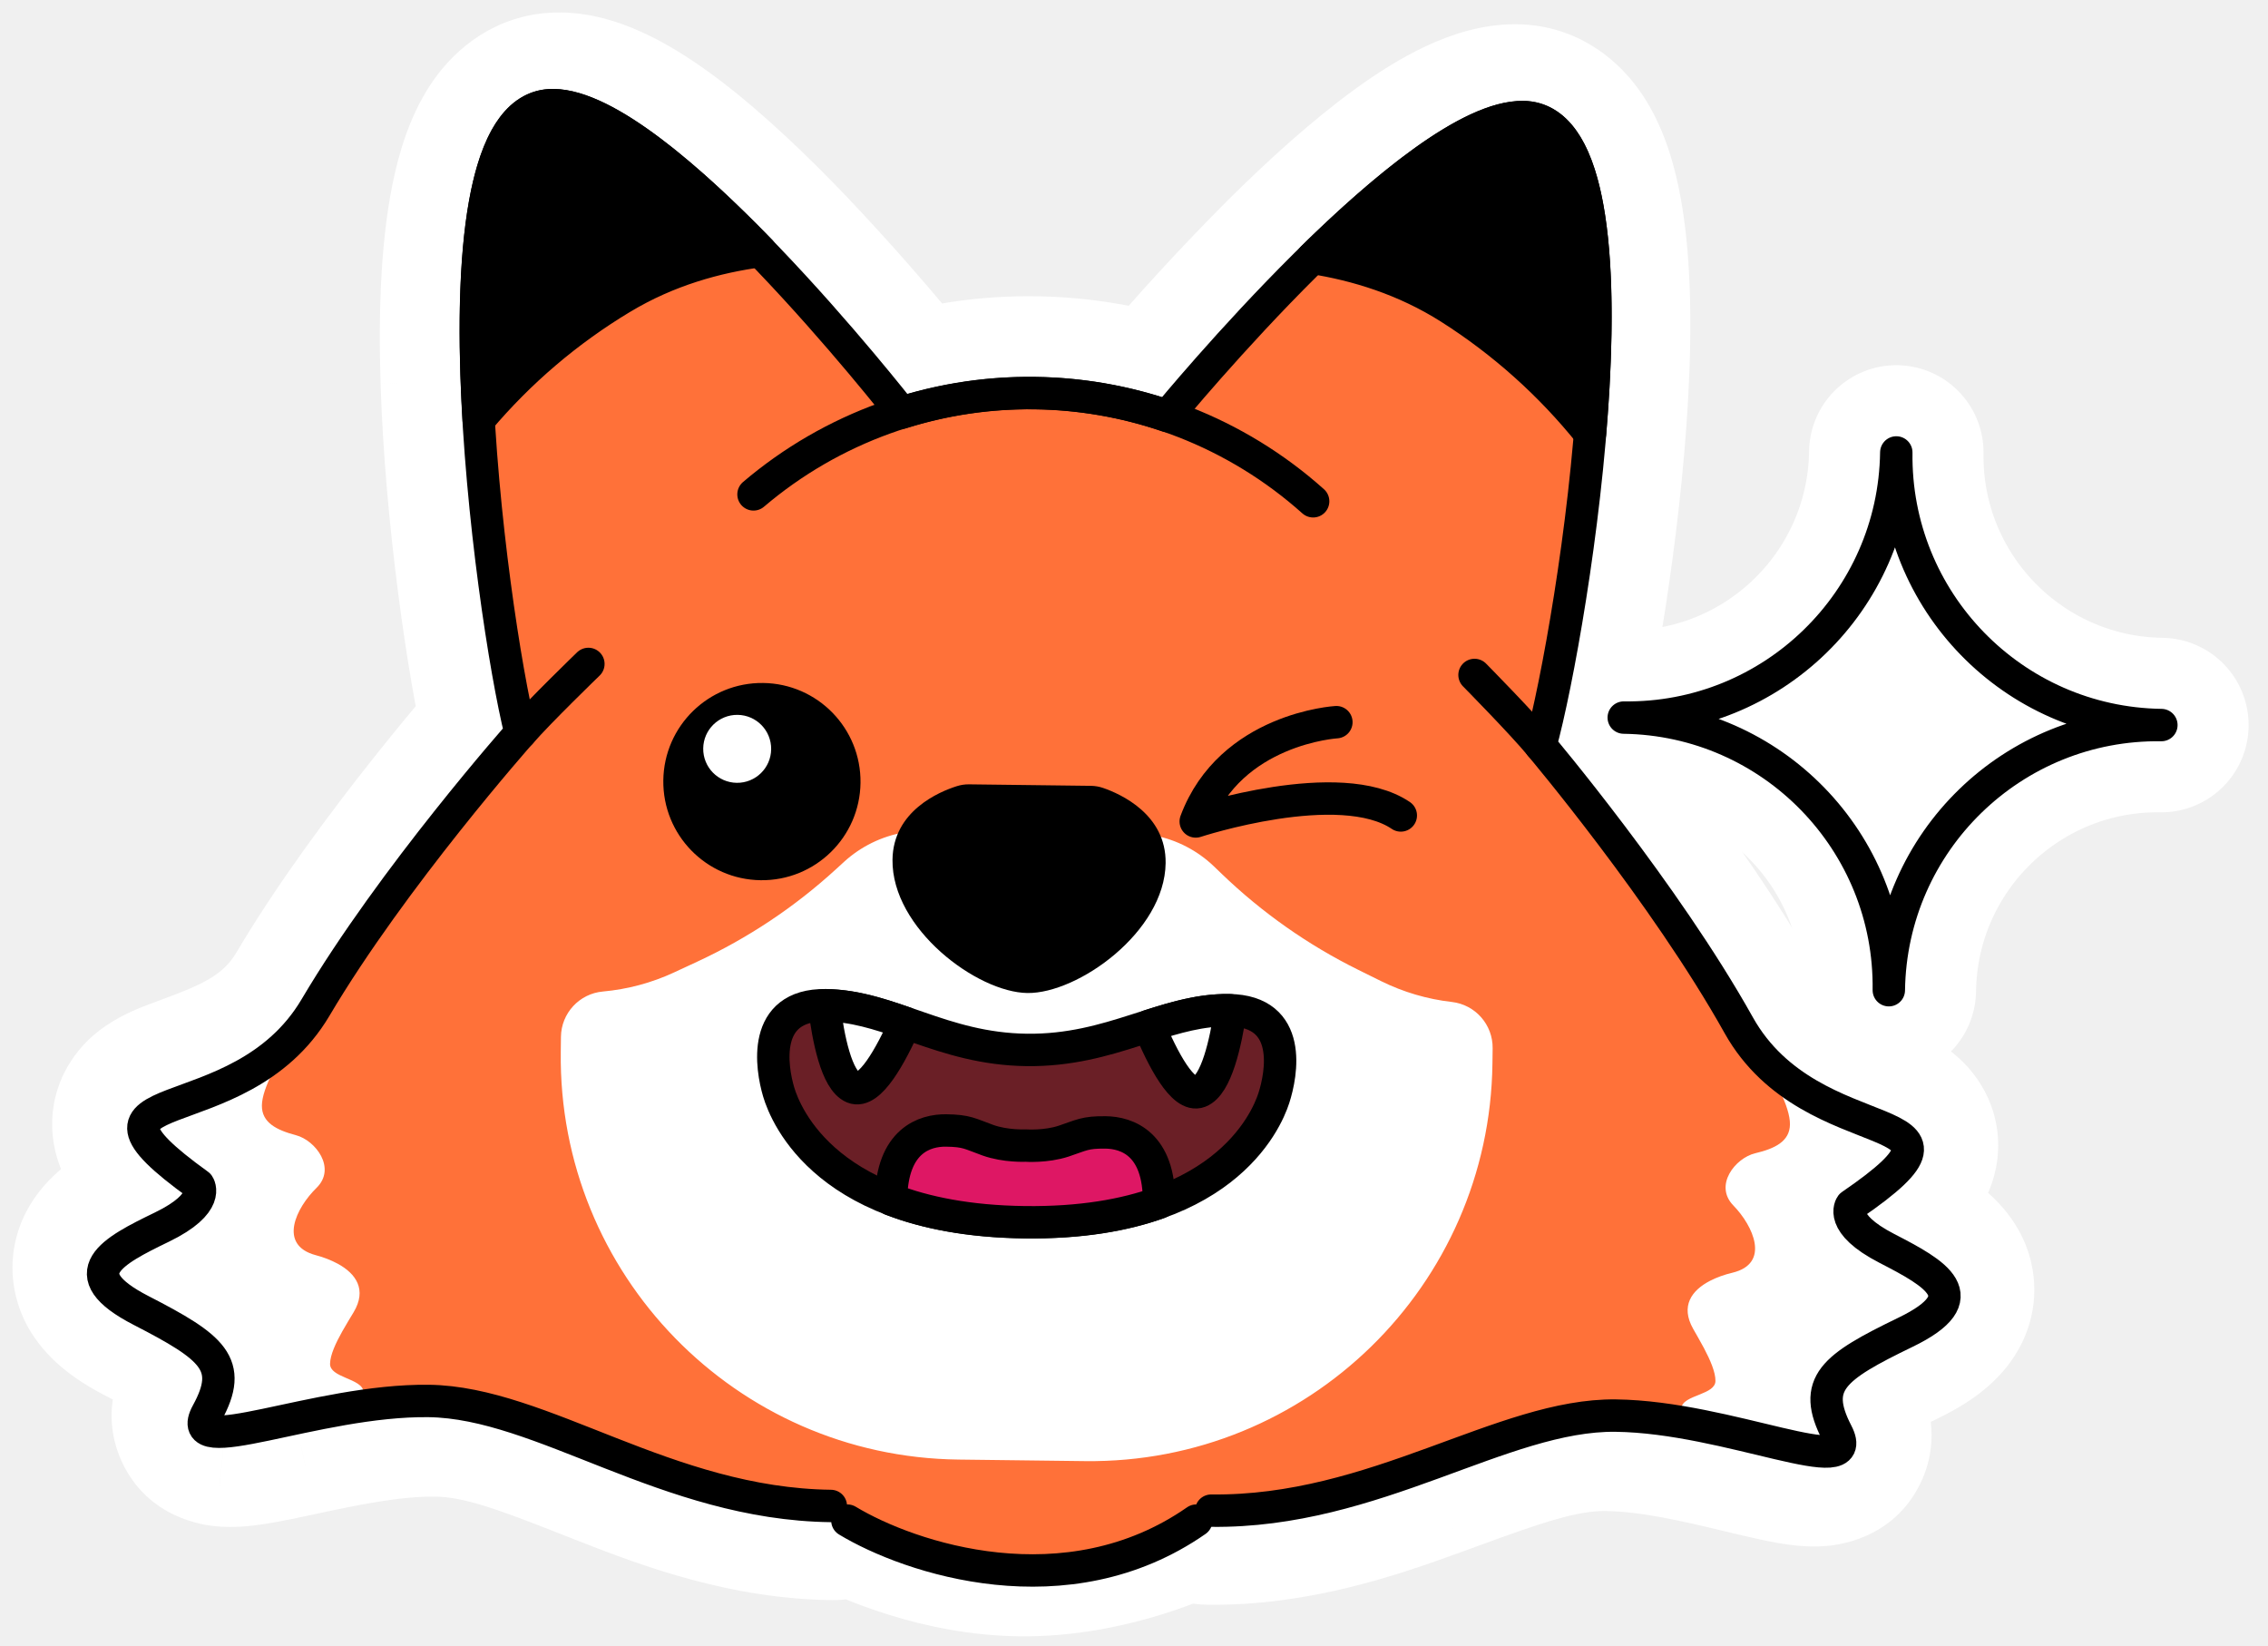
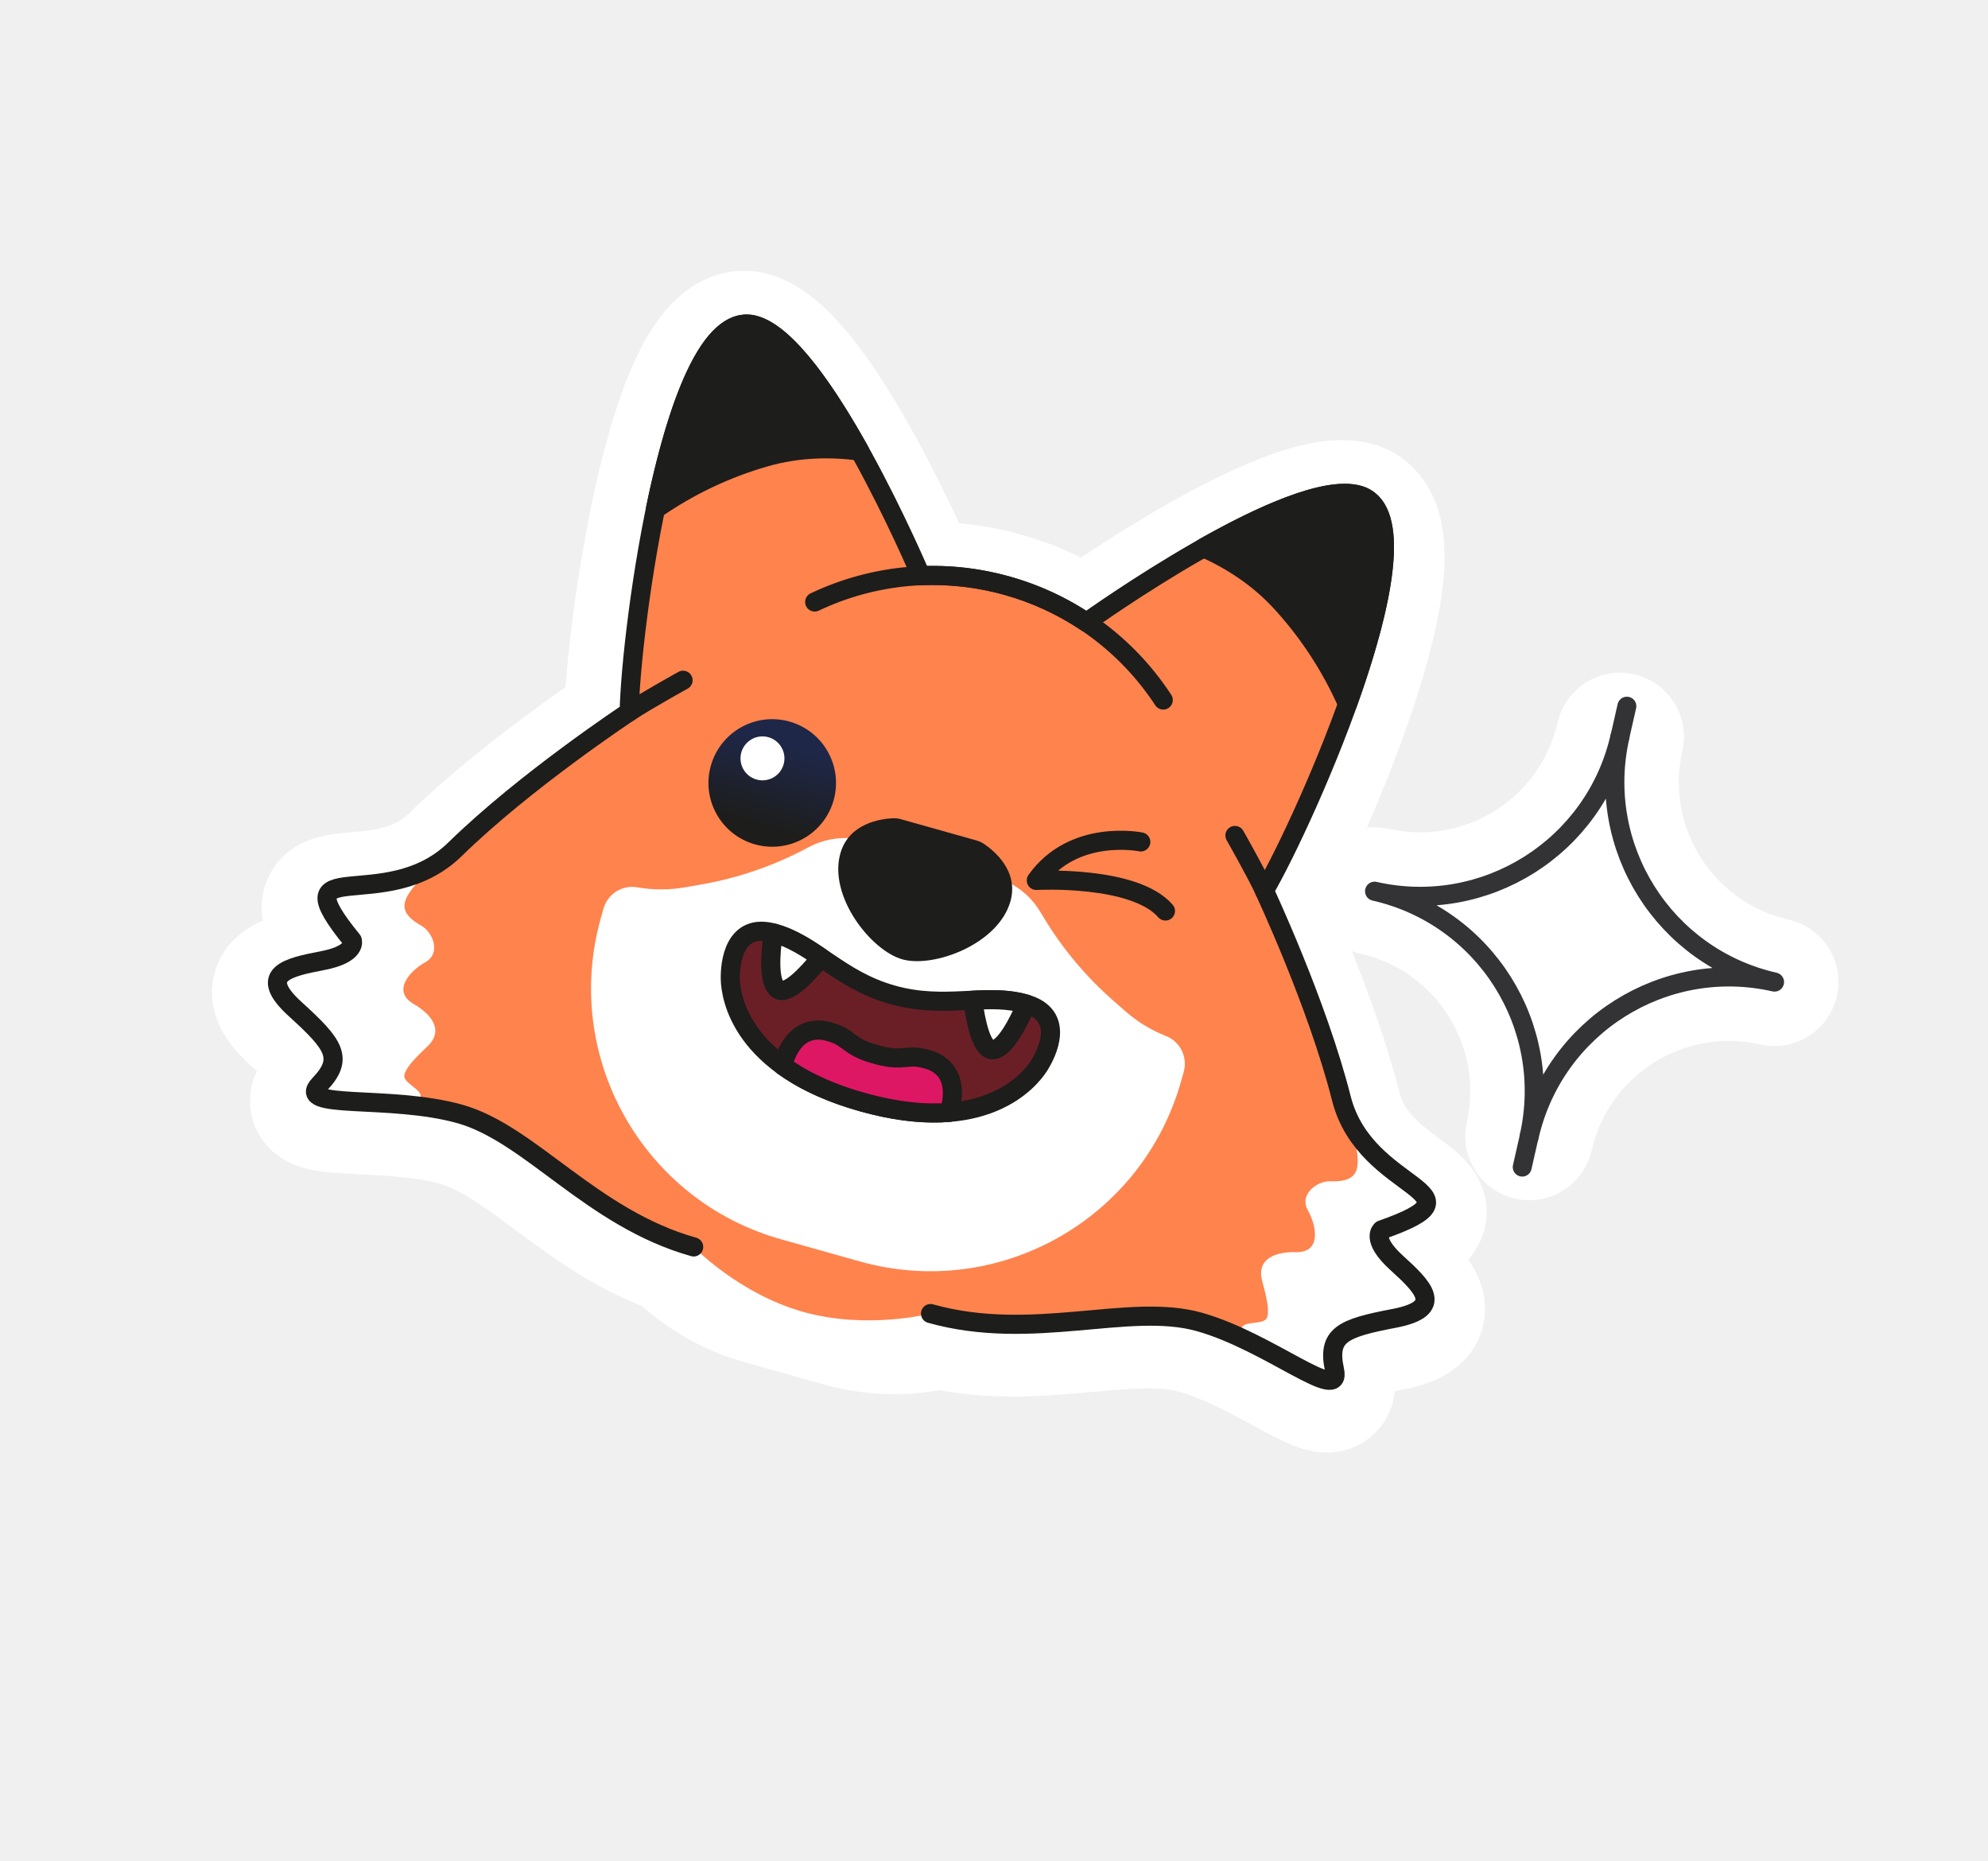
- <svg xmlns="http://www.w3.org/2000/svg" width="91" height="66" viewBox="0 0 91 66" fill="none">
-   <path fill-rule="evenodd" clip-rule="evenodd" d="M22.464 4c-.897-.01-1.603.43-2.12 1.11-.499.658-.84 1.558-1.079 2.573-.477 2.037-.586 4.763-.497 7.588.17 5.417 1.073 11.392 1.683 14.026l-.004.005a104.649 104.649 0 0 0-2.707 3.265c-1.654 2.08-3.703 4.821-5.249 7.435-1.225 2.072-3.212 2.8-4.754 3.366-.198.072-.389.142-.57.212-.373.144-.764.311-1.052.536a1.398 1.398 0 0 0-.407.483c-.108.22-.14.461-.097.704.076.438.383.834.75 1.2.338.337.807.723 1.416 1.173-.102.14-.376.409-1.083.752-.485.235-.988.482-1.41.74-.406.249-.83.562-1.074.965-.13.215-.218.472-.21.761.01.29.114.553.274.786.303.44.849.83 1.582 1.208.71.365 1.27.668 1.701.947.437.281.696.51.842.709.13.177.174.334.16.528-.017.222-.115.53-.361.978-.143.26-.327.69-.134 1.114.209.46.683.555.932.58.292.028.638-.003.99-.053.361-.052.775-.133 1.219-.225l.723-.154h.003c1.685-.362 3.72-.798 5.59-.775 1.902.024 3.913.818 6.27 1.748l.698.274c2.61 1.023 5.564 2.089 8.934 2.13a.65.65 0 0 0 .58-.342c1.137.575 3.84 1.756 6.927 1.794 3.084.038 5.813-1.074 6.965-1.621a.65.65 0 0 0 .571.355c3.37.041 6.35-.951 8.984-1.91l.701-.256h.003c2.38-.873 4.409-1.617 6.312-1.593 1.87.023 3.893.509 5.569.912l.722.172c.441.103.853.194 1.213.255.35.059.696.098.989.077.25-.019.725-.102.945-.557.204-.42.03-.853-.106-1.116l-.575.298.575-.298c-.235-.454-.325-.765-.336-.987a.736.736 0 0 1 .172-.524c.15-.196.415-.418.859-.689.439-.268 1.006-.556 1.724-.904.742-.36 1.298-.736 1.612-1.168a1.46 1.46 0 0 0 .292-.779 1.381 1.381 0 0 0-.191-.767c-.234-.408-.65-.732-1.05-.99-.415-.27-.911-.528-1.39-.775-.7-.36-.966-.636-1.065-.779.62-.434 1.098-.808 1.445-1.138.376-.356.692-.745.779-1.18a1.14 1.14 0 0 0-.08-.706 1.397 1.397 0 0 0-.395-.494c-.282-.231-.669-.408-1.039-.561-.179-.074-.368-.15-.564-.227-1.528-.603-3.495-1.38-4.67-3.482-1.48-2.65-3.462-5.442-5.063-7.562a104.918 104.918 0 0 0-2.626-3.33l-.004-.005c.674-2.619 1.725-8.57 2.028-13.98.158-2.822.117-5.55-.31-7.598-.213-1.02-.533-1.93-1.016-2.6-.5-.692-1.194-1.15-2.091-1.161-.676-.008-1.4.212-2.117.547-.725.339-1.491.818-2.266 1.378-1.55 1.122-3.189 2.613-4.681 4.094a91.506 91.506 0 0 0-5.228 5.692 17.49 17.49 0 0 0-5.028-.798 17.486 17.486 0 0 0-5.038.672c-.72-.9-2.73-3.362-5.084-5.817-1.455-1.518-3.057-3.048-4.579-4.208-.76-.58-1.515-1.077-2.231-1.434-.71-.353-1.427-.59-2.103-.599Z" fill="#fff" />
-   <path d="m20.345 5.11-2.787-2.117 2.787 2.117ZM22.465 4l.043-3.5-.044 3.5Zm-3.2 3.683-3.407-.798 3.407.798Zm-.497 7.588-3.498.11 3.498-.11Zm1.683 14.026 2.641 2.297a3.5 3.5 0 0 0 .769-3.086l-3.41.79Zm-.004.005-2.641-2.297 2.641 2.297Zm-.62.723-2.67-2.265 2.67 2.265Zm-2.087 2.542 2.74 2.178-2.74-2.178Zm-5.249 7.435L9.48 38.22l3.012 1.782Zm-4.754 3.366 1.189 3.292.016-.006-1.205-3.286Zm0 0-1.189-3.292-.016.006 1.205 3.286Zm-.57.212-1.259-3.265 1.26 3.265Zm-1.052.536-2.151-2.761 2.151 2.76Zm-.407.483-3.145-1.536L5.708 44.6Zm-.097.704-3.449.598 3.449-.598Zm.75 1.2L3.888 48.98l2.471-2.479Zm1.416 1.173 2.825 2.065a3.5 3.5 0 0 0-.745-4.88l-2.08 2.815Zm-1.083.752-1.527-3.15 1.527 3.15Zm-1.41.74-1.828-2.984 1.828 2.984Zm-1.074.965 2.996 1.81-2.996-1.81Zm-.21.761 3.499-.107-3.498.108Zm.274.786 2.883-1.984-2.883 1.984Zm1.582 1.208 1.602-3.112-1.602 3.112Zm1.701.947 1.898-2.941-1.898 2.94Zm.842.709 2.825-2.067-2.825 2.067Zm.16.528-3.491-.26 3.49.26Zm-.361.978 3.067 1.685-3.067-1.685Zm-.134 1.114 3.187-1.446-3.187 1.446Zm.932.58.344-3.484-.344 3.483Zm.99-.053.499 3.464-.499-3.464Zm1.219-.225-.714-3.427.714 3.427Zm.723-.154.734 3.422h.005l-.739-3.422Zm.003 0-.733-3.423-.006.001.739 3.422Zm5.59-.775.043-3.5-.044 3.5Zm6.27 1.748-1.284 3.256 1.285-3.256Zm.698.274-1.277 3.26 1.277-3.26Zm8.934 2.13-.043 3.5.043-3.5Zm.58-.342 1.58-3.123a3.5 3.5 0 0 0-4.662 1.465l3.083 1.658Zm6.927 1.794-.044 3.5.044-3.5Zm6.965-1.621 3.118-1.59a3.5 3.5 0 0 0-4.62-1.572l1.502 3.162Zm.571.355-.043 3.5.043-3.5Zm8.984-1.91 1.196 3.29-1.196-3.29Zm.701-.256-1.203-3.286h-.001l1.204 3.286Zm.003 0 1.203 3.286h.001l-1.204-3.287Zm6.312-1.593-.043 3.5.043-3.5Zm5.569.912.817-3.404-.817 3.404Zm.722.172.798-3.408-.798 3.408Zm1.213.255-.584 3.45.584-3.45Zm.989.077L72.7 55.04l.258 3.49Zm.945-.557-3.15-1.524 3.15 1.524Zm-.106-1.116 3.108-1.61a3.5 3.5 0 0 0-4.717-1.499l1.609 3.109Zm-.575.298-1.61-3.109a3.5 3.5 0 0 0 3.218 6.217l-1.608-3.108Zm.575-.298 1.609 3.108a3.5 3.5 0 0 0 1.5-4.717l-3.109 1.609Zm-.336-.987 3.495-.175-3.495.175Zm.172-.524-2.773-2.136 2.773 2.136Zm.859-.689-1.825-2.986 1.825 2.986Zm1.724-.904-1.525-3.15 1.525 3.15Zm1.612-1.168-2.834-2.055 2.834 2.055Zm.292-.779 3.495.193-3.495-.193Zm-.191-.767 3.039-1.736-3.039 1.736Zm-1.05-.99 1.902-2.939-1.902 2.939Zm-1.39-.775 1.603-3.111-1.604 3.11Zm-1.065-.779-2.01-2.865a3.5 3.5 0 0 0-.865 4.86l2.875-1.994Zm1.445-1.138-2.409-2.539 2.41 2.54Zm.779-1.18 3.433.682-3.433-.683Zm-.08-.706 3.182-1.458-3.182 1.458Zm-.395-.494 2.219-2.707-2.219 2.707Zm-1.039-.561-1.34 3.233 1.34-3.233Zm-.564-.227-1.286 3.256 1.286-3.256ZM69.9 40.71l3.056-1.707L69.9 40.71Zm-5.063-7.562-2.793 2.11 2.793-2.11Zm-2.024-2.593 2.724-2.197-2.724 2.197Zm-.602-.738-2.698 2.23 2.697-2.23Zm-.004-.004-3.39-.873a3.5 3.5 0 0 0 .692 3.103l2.698-2.23Zm2.028-13.98 3.495.195-3.495-.196Zm-.31-7.598-3.427.714 3.427-.714Zm-1.016-2.6-2.839 2.048 2.839-2.048Zm-2.091-1.161.043-3.5-.044 3.5Zm-2.117.547 1.482 3.171-1.482-3.17Zm-2.266 1.378 2.052 2.836-2.052-2.836Zm-4.681 4.094-2.466-2.484 2.466 2.484Zm-5.228 5.692-1.048 3.34a3.5 3.5 0 0 0 3.727-1.087l-2.679-2.253Zm-5.028-.798-.043 3.5.043-3.5Zm-5.038.672-2.733 2.186a3.5 3.5 0 0 0 3.696 1.179l-.963-3.365Zm-5.084-5.817 2.526-2.423-2.526 2.423Zm-4.579-4.208L28.92 3.25l-2.122 2.784ZM24.567 4.6l1.56-3.133-1.56 3.133Zm-1.435 2.628c.017-.023-.035.054-.187.137-.169.093-.362.138-.524.136l.087-7c-2.243-.027-3.92 1.136-4.95 2.493l5.574 4.234Zm-.459 1.255c.189-.805.387-1.16.46-1.255l-5.575-4.234c-.928 1.22-1.413 2.667-1.7 3.892l6.815 1.597Zm-.407 6.68c-.086-2.741.036-5.099.407-6.68l-6.815-1.597c-.584 2.491-.68 5.587-.588 8.495l6.996-.219Zm1.595 13.346c-.557-2.408-1.432-8.155-1.595-13.347l-6.996.22c.176 5.642 1.109 11.845 1.771 14.705l6.82-1.578Zm-.772 3.09.003-.004L17.81 27l-.004.004 5.283 4.593Zm-.593.69c.253-.298.455-.532.593-.69l-5.284-4.592c-.154.177-.374.433-.647.754l5.338 4.529Zm-2.017 2.457a101.16 101.16 0 0 1 2.017-2.456l-5.338-4.529c-.545.643-1.302 1.552-2.158 2.628l5.48 4.357Zm-4.975 7.039c1.425-2.41 3.358-5.005 4.975-7.04L15 30.389c-1.69 2.126-3.854 5.014-5.521 7.832l6.025 3.564Zm-6.562 4.87c1.47-.54 4.63-1.605 6.562-4.87L9.479 38.22c-.52.879-1.333 1.27-2.947 1.862l2.41 6.572Zm-.017.006L6.55 40.076l2.376 6.584Zm-.498.186c.149-.058.311-.117.515-.192l-2.41-6.572c-.192.07-.411.15-.624.233l2.52 6.53Zm-.16.03c-.064.05-.11.078-.127.088-.018.011-.02.011 0 .001a6.923 6.923 0 0 1 .287-.12l-2.519-6.53c-.363.14-1.203.462-1.944 1.04l4.302 5.521Zm.586-.74a2.116 2.116 0 0 1-.587.74l-4.302-5.521a4.893 4.893 0 0 0-1.401 1.708l6.29 3.072Zm.206-1.431c.079.453.022.963-.206 1.43l-6.29-3.072a4.64 4.64 0 0 0-.4 2.838l6.896-1.196Zm-.228-.681c-.094-.094-.083-.098-.036-.026.05.076.197.318.264.707L2.162 45.9c.273 1.573 1.273 2.628 1.727 3.08l4.942-4.957Zm1.026.837c-.55-.407-.863-.675-1.026-.837L3.89 48.98c.516.514 1.141 1.017 1.808 1.51l4.16-5.63ZM8.22 51.577c.985-.477 1.815-1.059 2.382-1.836l-5.651-4.13c.191-.262.36-.396.406-.431.047-.036.005.004-.19.098l3.053 6.3Zm-1.108.576c.253-.155.602-.33 1.108-.576l-3.053-6.299c-.463.225-1.119.543-1.711.906l3.656 5.969Zm.094-.21c-.068.112-.131.19-.173.237a.829.829 0 0 1-.076.076c-.005.005.004-.003.032-.023a2.38 2.38 0 0 1 .123-.08l-3.656-5.97c-.49.3-1.538.976-2.24 2.139l5.99 3.622Zm.293-1.156c.016.516-.149.917-.293 1.157l-5.99-3.622a4.88 4.88 0 0 0-.714 2.68l6.997-.215Zm-.342-1.09c.139.201.326.576.342 1.09l-6.997.215a4.956 4.956 0 0 0 .888 2.662l5.767-3.968Zm.301.079a4.994 4.994 0 0 1-.3-.166 1.927 1.927 0 0 1-.153-.102c-.027-.02-.021-.018.005.008.027.027.082.086.147.18L1.39 53.664C2.2 54.841 3.392 55.556 4.255 56l3.203-6.224Zm1.997 1.118c-.589-.38-1.283-.75-1.997-1.118L4.255 56c.704.362 1.13.598 1.405.775l3.795-5.881Zm1.769 1.583c-.522-.712-1.202-1.218-1.769-1.583L5.66 56.775c.061.04.104.07.13.09l.028.02a1.963 1.963 0 0 1-.243-.274l5.649-4.134Zm.824 2.855a4.23 4.23 0 0 0-.824-2.855l-5.65 4.134a2.765 2.765 0 0 1-.507-1.8l6.981.521Zm-.783 2.403c.35-.635.713-1.457.783-2.403l-6.98-.52c.02-.273.078-.452.099-.51.02-.057.02-.042-.037.063l6.135 3.37Zm-.014-2.017c.283.622.252 1.196.182 1.534-.062.3-.166.48-.168.483l-6.135-3.37c-.193.351-1.197 2.164-.254 4.245l6.375-2.892ZM9.34 54.26c.066.007.342.035.688.2.402.193.92.588 1.224 1.258L4.876 58.61c1.054 2.321 3.357 2.575 3.776 2.616l.687-6.966Zm.148-.034c-.12.018-.194.025-.236.028h-.01c.011 0 .046 0 .099.006l-.688 6.966c.728.072 1.418-.011 1.833-.071l-.998-6.929Zm1.004-.187a17.5 17.5 0 0 1-1.004.188l.998 6.928c.475-.069.977-.168 1.433-.263l-1.427-6.853Zm.704-.15c-.251.054-.483.104-.704.15l1.427 6.853c.244-.05.496-.105.744-.158l-1.467-6.844Zm-.003.001h-.002l1.477 6.843h.002l-1.477-6.843Zm6.372-.852c-2.332-.03-4.761.507-6.367.851l1.467 6.845c1.765-.379 3.407-.714 4.813-.697l.087-7Zm7.513 1.991c-2.168-.855-4.833-1.958-7.514-1.991l-.086 7c1.126.013 2.483.497 5.03 1.503l2.57-6.512Zm.689.272-.69-.272-2.57 6.512.706.277 2.554-6.517Zm7.7 1.889c-2.68-.033-5.117-.877-7.7-1.89l-2.554 6.518c2.637 1.034 6.108 2.321 10.168 2.371l.086-7Zm-2.545 1.5a2.85 2.85 0 0 1 2.545-1.5l-.086 7a4.15 4.15 0 0 0 3.706-2.185l-6.165-3.316Zm1.502 4.78c1.328.671 4.594 2.123 8.463 2.171l.087-7c-2.305-.028-4.444-.939-5.39-1.417l-3.16 6.246Zm8.463 2.171c3.867.048 7.166-1.321 8.51-1.96l-3.003-6.323c-.959.456-3.118 1.312-5.42 1.284l-.087 6.999Zm7.623-8.266a2.85 2.85 0 0 1 2.504 1.556l-6.237 3.178a4.15 4.15 0 0 0 3.647 2.265l.086-6.999Zm7.745-1.699c-2.608.949-5.064 1.732-7.745 1.699l-.086 7c4.06.05 7.561-1.152 10.223-2.12l-2.392-6.579Zm.693-.253-.693.253 2.393 6.579.708-.26-2.408-6.572Zm.003-.001h-.002l2.406 6.574h.003l-2.407-6.574Zm7.56-1.806c-2.681-.033-5.372 1.004-7.56 1.806l2.408 6.573c2.57-.942 3.94-1.393 5.065-1.38l.086-6.999Zm6.342 1.008c-1.596-.383-4.01-.979-6.343-1.008l-.086 7c1.407.017 3.04.393 4.795.815l1.634-6.807Zm.703.168-.703-.168-1.634 6.807c.247.06.498.12.741.176l1.596-6.815Zm1 .212c-.248-.042-.572-.112-1-.212l-1.596 6.815c.454.107.954.218 1.427.299l1.168-6.902Zm.146.037c.053-.004.087-.004.098-.003.012 0 .01 0-.01-.001a3.078 3.078 0 0 1-.235-.033l-1.168 6.902c.413.07 1.1.17 1.83.116l-.515-6.981Zm-1.947 1.41a2.588 2.588 0 0 1 1.254-1.226c.35-.158.627-.18.693-.184l.516 6.981c.42-.031 2.728-.228 3.838-2.523l-6.301-3.048Zm-.064 2.017c-.002-.003-.101-.186-.156-.488a2.518 2.518 0 0 1 .22-1.529l6.301 3.048c.995-2.056.035-3.894-.149-4.25l-6.216 3.218Zm4.141 1.797.576-.298-3.218-6.217-.575.298 3.217 6.217ZM72.19 53.75l-.575.298 3.218 6.217.575-.298-3.218-6.217Zm-2.223 2.296c.047.947.39 1.778.724 2.422l6.216-3.218c-.055-.107-.054-.122-.035-.064.02.058.073.239.087.511l-6.992.35Zm.895-2.834a4.231 4.231 0 0 0-.895 2.834l6.992-.349a2.764 2.764 0 0 1-.552 1.787l-5.545-4.272Zm1.807-1.54c-.576.353-1.268.84-1.807 1.54l5.545 4.272a1.973 1.973 0 0 1-.25.268l.028-.02a2.9 2.9 0 0 1 .133-.086l-3.649-5.973Zm2.024-1.067c-.723.35-1.426.702-2.024 1.068l3.65 5.973c.279-.17.71-.395 1.423-.74l-3.05-6.301Zm.303-.073c.067-.093.124-.15.151-.176.027-.025.033-.027.006-.008-.027.02-.076.052-.156.098a4.93 4.93 0 0 1-.304.159l3.049 6.3c.874-.422 2.082-1.107 2.921-2.264l-5.667-4.109Zm-.369 1.083a2.05 2.05 0 0 1 .369-1.083l5.667 4.109c.476-.656.893-1.55.954-2.64l-6.99-.386Zm.265 1.163a2.122 2.122 0 0 1-.265-1.163l6.99.386a4.88 4.88 0 0 0-.647-2.696l-6.078 3.473Zm.088.211c.055.036.094.063.121.083.028.02.037.029.032.024a.814.814 0 0 1-.074-.077 1.59 1.59 0 0 1-.167-.241l6.078-3.473c-.674-1.18-1.706-1.881-2.187-2.193l-3.803 5.877Zm-1.094-.602c.501.258.846.441 1.094.602l3.802-5.877c-.583-.377-1.23-.711-1.688-.947l-3.208 6.222Zm-2.335-1.895c.548.791 1.364 1.394 2.336 1.895l3.207-6.222c-.192-.1-.234-.14-.187-.103.045.035.21.174.395.44l-5.751 3.99Zm1.911-5.672c-.166.158-.485.42-1.046.812l4.02 5.73c.679-.475 1.316-.963 1.844-1.464l-4.818-5.078Zm-.245.676c.077-.387.23-.626.282-.7.049-.071.06-.067-.037.024l4.818 5.078c.465-.441 1.491-1.47 1.803-3.037l-6.866-1.365Zm.171 1.434a2.361 2.361 0 0 1-.17-1.434l6.865 1.365a4.639 4.639 0 0 0-.33-2.846l-6.365 2.915Zm.569.756a2.113 2.113 0 0 1-.569-.755l6.364-2.916a4.893 4.893 0 0 0-1.358-1.743l-4.437 5.414Zm-.16-.035a6.599 6.599 0 0 1 .283.127c.02.01.019.01 0-.001a1.242 1.242 0 0 1-.123-.091l4.437-5.414c-.727-.596-1.56-.939-1.918-1.088l-2.68 6.467Zm-.51-.204c.201.08.362.143.51.204l2.679-6.467c-.211-.087-.428-.173-.618-.248l-2.572 6.51Zm-6.44-5.03c1.85 3.311 4.983 4.454 6.44 5.03l2.57-6.51c-1.598-.632-2.401-1.044-2.9-1.935l-6.11 3.414Zm-4.8-7.16c1.566 2.073 3.435 4.716 4.8 7.16l6.11-3.415c-1.596-2.858-3.689-5.798-5.326-7.965l-5.585 4.22Zm-1.956-2.505c.492.61 1.18 1.478 1.955 2.505l5.585-4.22a108.354 108.354 0 0 0-2.092-2.68l-5.448 4.395Zm-.576-.706c.134.162.33.401.576.706l5.448-4.395c-.265-.328-.48-.59-.629-.77l-5.395 4.46Zm-.004-.004.004.004 5.395-4.46-.004-.004-5.395 4.46Zm1.232-16.407c-.29 5.187-1.307 10.91-1.923 13.304l6.778 1.746c.733-2.844 1.818-9.022 2.134-14.658l-6.99-.392Zm-.243-6.687c.332 1.59.396 3.95.243 6.687l6.989.392c.163-2.906.143-6.003-.379-8.508l-6.853 1.43Zm-.428-1.266c.07.097.26.457.428 1.266l6.853-1.429c-.257-1.231-.707-2.689-1.603-3.932L60.07 7.682Zm.704.29a1.101 1.101 0 0 1-.52-.148c-.15-.087-.2-.165-.184-.142l5.678-4.095c-.997-1.382-2.644-2.586-4.887-2.614l-.087 7Zm-.591.219c.222-.104.39-.163.505-.195.117-.031.14-.023.086-.023l.087-7c-1.422-.017-2.696.434-3.642.876l2.964 6.342Zm-1.696 1.043c.67-.485 1.239-.83 1.696-1.043L57.22 1.849c-.993.464-1.956 1.077-2.836 1.714l4.104 5.67Zm-4.267 3.742c1.436-1.426 2.93-2.774 4.267-3.742l-4.104-5.67c-1.761 1.274-3.547 2.908-5.095 4.444l4.932 4.968Zm-5.015 5.461a87.945 87.945 0 0 1 5.015-5.46l-4.932-4.969a94.922 94.922 0 0 0-5.44 5.923l5.357 4.507Zm-1.63-5.592c-1.912-.6-3.938-.933-6.034-.96l-.086 7a13.99 13.99 0 0 1 4.023.639l2.096-6.679Zm-6.034-.96a20.99 20.99 0 0 0-6.045.808l1.927 6.73a13.99 13.99 0 0 1 4.032-.538l.086-7Zm-12.691.778a87.965 87.965 0 0 1 4.877 5.581l5.465-4.373a94.944 94.944 0 0 0-5.29-6.053l-5.052 4.845Zm-4.174-3.846c1.314 1.001 2.773 2.385 4.174 3.846l5.052-4.845c-1.51-1.573-3.254-3.25-4.983-4.569l-4.243 5.568Zm-1.67-1.084c.452.224 1.013.583 1.67 1.084l4.243-5.568c-.865-.659-1.812-1.294-2.794-1.783l-3.119 6.267Zm-.586-.233c-.053 0-.03-.008.086.026.115.034.28.097.5.207l3.12-6.267c-.936-.465-2.198-.948-3.62-.966l-.086 7Z" fill="#fff" />
-   <path d="M76.086 18.15c-.083 5.957-4.979 10.719-10.936 10.636 5.957.083 10.719 4.979 10.636 10.936.083-5.957 4.979-10.719 10.936-10.636-5.957-.083-10.719-4.979-10.636-10.936Z" fill="#fff" stroke="#fff" stroke-width="7" stroke-linecap="round" stroke-linejoin="round" />
-   <path d="M76.086 18.15c-.083 5.957-4.979 10.719-10.936 10.636 5.957.083 10.719 4.979 10.636 10.936.083-5.957 4.979-10.719 10.936-10.636-5.957-.083-10.719-4.979-10.636-10.936Z" fill="#fff" stroke="#000" stroke-width="1.3" stroke-linecap="round" stroke-linejoin="round" />
-   <path d="M75.706 50.077c-1.962-1.011-1.426-1.728-1.426-1.728 6.038-4.137-1.556-1.927-4.517-7.228-2.961-5.3-7.955-11.217-7.955-11.217 1.326-4.804 4.57-25.144-.692-25.209-4.362-.054-14.142 11.83-14.275 11.993a17.09 17.09 0 0 0-5.321-.917 17.092 17.092 0 0 0-5.342.785c-.13-.165-9.614-12.287-13.975-12.34-5.263-.065-2.52 20.349-1.314 25.183 0 0-5.137 5.793-8.229 11.018-3.09 5.226-10.628 2.83-4.693 7.114 0 0 .517.73-1.468 1.693-1.986.963-3.717 1.862-.836 3.345 2.882 1.483 3.729 2.152 2.652 4.112-1.077 1.961 4.349-.538 8.888-.482 4.54.056 9.556 4.131 16.134 4.212 0 0 3.462 2.083 7.606 2.134 4.145.05 7.657-1.946 7.657-1.946 6.578.082 11.693-3.87 16.233-3.813 4.539.056 9.902 2.688 8.874.701-1.029-1.986-.165-2.634 2.752-4.045 2.917-1.412 1.208-2.354-.753-3.365Z" fill="#FF7139" />
-   <path d="M58.252 40.194a8.596 8.596 0 0 1-2.834-.834l-.92-.455a21.891 21.891 0 0 1-5.477-3.849l-.308-.296a4.774 4.774 0 0 0-2.39-1.244l-5.01-.982-5.032.858a4.774 4.774 0 0 0-2.42 1.185l-.316.289a21.89 21.89 0 0 1-5.57 3.712l-.931.432c-.9.418-1.866.676-2.854.765a1.848 1.848 0 0 0-1.683 1.817l-.007.609a16.152 16.152 0 0 0 15.952 16.35l5.08.062a16.152 16.152 0 0 0 16.35-15.952l.008-.608a1.848 1.848 0 0 0-1.638-1.859ZM13.853 55.263c-.316-.136-.614-.281-.61-.554.004-.356.235-.846.49-1.3.16-.284.328-.555.456-.769.54-.905.096-1.543-.631-1.942a3.996 3.996 0 0 0-.887-.346c-1.53-.407-.786-1.905.027-2.698.812-.792-.036-1.908-.823-2.115-.787-.208-1.375-.51-1.367-1.193.008-.683.648-1.876 1.568-3.087l.003-.005c-3.341 4.13-9.7 2.242-4.11 6.276 0 0 .517.73-1.469 1.693-1.986.962-3.717 1.862-.835 3.345 2.881 1.483 3.728 2.151 2.651 4.112-.822 1.497 2.146.395 5.616-.185.186-.031.373-.061.562-.089.053-.21.09-.404.091-.545.004-.301-.376-.444-.732-.598ZM68.206 55.937c.32-.129.62-.267.624-.539.004-.356-.215-.852-.458-1.312-.153-.288-.315-.563-.437-.78-.519-.917-.058-1.545.678-1.926.273-.14.582-.25.896-.324 1.538-.369.832-1.885.04-2.697-.793-.813.082-1.907.874-2.095.792-.188 1.388-.476 1.396-1.159.008-.682-.602-1.89-1.491-3.125l-.004-.005c3.239 4.212 9.642 2.48 3.955 6.376 0 0-.535.717 1.427 1.729 1.961 1.01 3.67 1.953.752 3.364-2.917 1.412-3.78 2.06-2.752 4.046.785 1.516-2.155.342-5.61-.324-.185-.036-.371-.07-.559-.102a2.564 2.564 0 0 1-.078-.548c.004-.3.387-.434.747-.579Z" fill="#fff" />
-   <path d="M44.261 31.609a1.55 1.55 0 0 0-.487-.085l-4.893-.06a1.547 1.547 0 0 0-.489.073c-.708.224-2.557.996-2.582 2.951-.034 2.763 3.392 5.322 5.415 5.347 2.023.025 5.51-2.449 5.544-5.212.025-1.954-1.806-2.772-2.508-3.014Z" fill="#000" />
-   <path d="M53.62 28.97s-4.248.25-5.643 3.983c0 0 5.781-1.897 8.228-.241" stroke="#000" stroke-width="1.3" stroke-linecap="round" stroke-linejoin="round" />
-   <path d="M30.522 35.31a3.956 3.956 0 1 0 .097-7.912 3.956 3.956 0 0 0-.097 7.912Z" fill="#000" />
-   <path d="M29.562 31.403a1.363 1.363 0 1 0 .033-2.726 1.363 1.363 0 0 0-.033 2.726Z" fill="#fff" />
-   <path d="M49.312 40.524c-2.598-.032-4.692 1.636-8.113 1.594-3.42-.042-5.472-1.762-8.07-1.794-2.599-.032-2.17 2.523-1.886 3.48.285.958 1.977 5.124 9.871 5.221 7.895.098 9.69-4.025 9.997-4.976.308-.95.8-3.493-1.799-3.525Z" fill="#6A1F26" stroke="#000" stroke-width="1.3" stroke-linecap="round" stroke-linejoin="round" />
-   <path d="M44.36 45.427c-.839-.01-.963.112-1.682.35-.718.237-1.524.178-1.524.178s-.806.04-1.519-.216c-.712-.255-.834-.38-1.673-.39-.838-.011-2.181.385-2.211 2.768 1.356.524 3.105.886 5.365.914 2.26.028 4.018-.291 5.387-.782.029-2.383-1.304-2.812-2.143-2.822Z" fill="#DE1764" stroke="#000" stroke-width="1.3" stroke-linecap="round" stroke-linejoin="round" />
-   <path d="M34.231 43.623c.662.274 1.514-1.29 2.091-2.588-1.064-.369-2.079-.694-3.193-.707h-.063c.16 1.303.494 3.017 1.165 3.295ZM48.127 43.791c-.668.258-1.481-1.326-2.027-2.638 1.074-.343 2.096-.643 3.21-.629.022 0 .041.002.063.003-.192 1.297-.568 3.003-1.246 3.264Z" fill="#fff" stroke="#000" stroke-width="1.3" stroke-linecap="round" stroke-linejoin="round" />
-   <path d="M24.955 11.95c1.838-1.107 3.79-1.646 5.559-1.879-2.874-2.963-6.194-5.828-8.31-5.854-2.917-.036-3.374 6.22-2.997 12.628a23.033 23.033 0 0 1 5.748-4.896ZM58.172 12.359c-1.81-1.151-3.75-1.738-5.511-2.015 2.945-2.89 6.335-5.673 8.45-5.647 2.918.036 3.221 6.302 2.686 12.698a23.03 23.03 0 0 0-5.625-5.036Z" fill="#000" stroke="#000" stroke-width="1.3" stroke-linecap="round" stroke-linejoin="round" />
-   <path d="M52.688 20.109a17.045 17.045 0 0 0-11.175-4.341 17.046 17.046 0 0 0-11.28 4.064M23.608 26.634s-1.981 1.914-2.715 2.763M59.163 27.076s1.934 1.962 2.647 2.829" stroke="#000" stroke-width="1.3" stroke-linecap="round" stroke-linejoin="round" />
-   <path d="M48.598 60.6c6.579.081 11.694-3.87 16.233-3.813 4.54.056 9.902 2.688 8.874.701-1.028-1.986-.165-2.633 2.752-4.045s1.209-2.354-.753-3.365c-1.961-1.011-1.426-1.728-1.426-1.728 6.038-4.137-1.555-1.928-4.517-7.228-2.961-5.3-7.954-11.217-7.954-11.217 1.325-4.804 4.57-25.144-.693-25.209-4.361-.054-14.142 11.83-14.275 11.993a17.095 17.095 0 0 0-5.321-.918 17.093 17.093 0 0 0-5.342.786c-.13-.165-9.614-12.287-13.975-12.34-5.263-.065-2.52 20.349-1.314 25.183 0 0-5.137 5.793-8.228 11.019-3.091 5.225-10.628 2.83-4.694 7.113 0 0 .518.73-1.468 1.693-1.986.962-3.717 1.862-.836 3.345 2.882 1.483 3.729 2.152 2.652 4.112-1.077 1.961 4.35-.538 8.888-.482 4.54.056 9.556 4.131 16.135 4.212" stroke="#000" stroke-width="1.3" stroke-linecap="round" stroke-linejoin="round" />
-   <path d="M34 61c2.5 1.51 8.8 3.622 14 0" stroke="#000" stroke-width="1.3" stroke-linecap="round" />
+ <svg xmlns="http://www.w3.org/2000/svg" width="156" height="146" viewBox="0 0 156 146" fill="none">
+   <g stroke="#fff">
+     <path d="m106.13 94.626.018.016 2.054 2.604a537.873 537.873 0 0 0-2.072-2.62Zm-3.104 8.096c-.523.4-.968.882-1.312 1.44-1.863-1.008-4.377-2.306-6.887-3.012-3.164-.89-6.76-.557-9.819-.274-.349.032-.69.063-1.024.092-3.55.31-6.89.469-10.243-.474l-.898-.252-.89.232-.002.001-.005.001-.002.001h-.004l-.105.025c-.104.023-.271.058-.494.099-.446.081-1.104.181-1.902.243-1.623.126-3.685.085-5.692-.479-2.006-.564-3.788-1.605-5.107-2.558a18.903 18.903 0 0 1-1.496-1.198 12.701 12.701 0 0 1-.447-.418l-.003-.003-.002-.002-.003-.003-.002-.002-.638-.662-.898-.252c-3.353-.943-6.12-2.82-8.99-4.934l-.825-.613c-2.463-1.836-5.358-3.994-8.522-4.884-2.51-.706-5.333-.908-7.448-1.018a5.337 5.337 0 0 0-.37-1.913c-.394-1.019-1.048-1.847-1.625-2.484-.082-.09-.166-.181-.253-.273 1.156-.38 2.209-.985 2.938-1.974a4.22 4.22 0 0 0 .832-2.276 3.994 3.994 0 0 0-.181-1.428 3.57 3.57 0 0 0-.023-.068l-.012-.033-.003-.009c2.154-.375 4.913-1.248 7.237-3.524 2.578-2.523 5.847-5.107 8.53-7.093a130.204 130.204 0 0 1 4.289-3.041l.254-.17.062-.042.015-.01.002-.001 1.514-1 .031-1.813c.05-2.88.874-10.673 2.472-17.485.805-3.432 1.745-6.337 2.744-8.2.28-.523.522-.88.709-1.116.084.065.18.144.288.24.499.44 1.085 1.082 1.738 1.928 1.306 1.69 2.661 3.902 3.915 6.183a112.194 112.194 0 0 1 4.413 9.047l.932 2.195 2.383-.102c1.879-.08 3.8.128 5.707.664a18.181 18.181 0 0 1 5.218 2.409l1.98 1.328 1.94-1.388c.076-.055 3.98-2.844 8.48-5.42 2.26-1.294 4.569-2.475 6.565-3.237.998-.381 1.833-.624 2.488-.74.142-.026.265-.043.371-.055.036.299.056.73.023 1.323-.119 2.11-.831 5.08-1.932 8.427-2.186 6.648-5.544 13.727-7.003 16.211l-.919 1.565.771 1.641.002.004.007.015.032.068.127.278a129.997 129.997 0 0 1 2.075 4.83c1.256 3.094 2.699 7.003 3.584 10.5.797 3.153 2.696 5.336 4.339 6.78l-.007.005-.027.022-.055.046-.064.056-.052.047a3.89 3.89 0 0 0-.784 1.021 4.217 4.217 0 0 0-.475 2.376c.107 1.225.69 2.289 1.478 3.217-.122.032-.241.066-.358.101-.824.242-1.814.609-2.682 1.272ZM24.754 76.838Zm5.79-3.456.024-.005c-.214.077-.903.33-3.135 1.156l3.11-1.151Zm-1.786-2.908c.002 0 .012.021.027.06a.273.273 0 0 1-.027-.06Zm80.376 22.654a.344.344 0 0 1 .053-.037.245.245 0 0 1-.053.037Z" fill="#F8F6F4" stroke-width="6.883" />
+     <path d="m83.19 91.573-.976-.856a31.134 31.134 0 0 1-6.108-7.305l-.28-.463m7.363 8.624-7.363-8.624m7.363 8.624c.99.87 2.094 1.598 3.28 2.164a16.993 16.993 0 0 1-3.188 6.018l2.656 2.188-2.656-2.188a16.994 16.994 0 0 1-17.718 5.556l-6.189-1.741a16.992 16.992 0 0 1-11.81-20.773c1.308.135 2.63.09 3.927-.137l1.28-.223a31.136 31.136 0 0 0 9.02-3.05m21.398 12.186-22.987-15.24 1.589 3.054m14.035 3.562a2.598 2.598 0 0 0-1.081-.99l-5.234-2.564m6.315 3.554-6.314-3.554m0 0-5.803-.54a2.597 2.597 0 0 0-1.439.282l-.48.25m7.721.008-7.72-.008m-15.03 2.185-.133.762.133-.762ZM27.437 74.535l1.253-.464-1.253.464Zm4.054-1.301Zm-4.37 5.916c.31-.102.612-.22.903-.357.028.296.086.603.184.916a4.66 4.66 0 0 0 1.345 2.08 9.244 9.244 0 0 0-.415.515 5.673 5.673 0 0 0-.138-.398c-.395-1.018-1.049-1.847-1.625-2.483a15.89 15.89 0 0 0-.253-.273Zm3.748 3.592-.018-.018a.136.136 0 0 1 .018.018Zm-6.111-5.902Zm2.36-3.072ZM103.026 102.724a5.64 5.64 0 0 0-.325.268l-.005-.049a8.56 8.56 0 0 0-.081-.607 4.658 4.658 0 0 0 2.232-1.074c.247-.217.457-.448.635-.686.176.268.372.527.584.775a20.01 20.01 0 0 0-.359.101c-.823.243-1.813.609-2.681 1.272Zm-2.03-.261Zm7.206-5.215-.828-1.05.828 1.05Zm.671-.489-.014-.013.014.014Zm-3.414-8.59Zm-1.386 8.706h.003-.003Zm5.214 3.737-.008.003.008-.003Z" fill="#F8F6F4" stroke-width="6.883" />
+     <path d="M75.241 69.937c.054.042.112.09.17.145.133.121.233.238.297.335.031.046.048.079.056.098a.594.594 0 0 1-.004.016c-.093.33-.584 1.028-1.835 1.622-.562.266-1.14.44-1.637.518-.484.076-.731.038-.763.033h-.003l-.002-.002c-.03-.012-.26-.108-.634-.425a6.146 6.146 0 0 1-1.127-1.296c-.758-1.159-.814-2.01-.721-2.34a.527.527 0 0 1 .005-.016.672.672 0 0 1 .099-.055c.105-.05.251-.096.427-.131.078-.016.153-.027.221-.035l5.451 1.533Z" fill="#F8F6F4" fill-opacity=".973" stroke-width="6.883" />
+     <g stroke-width="6.883">
+       <path d="M89.307 66.809s-5.272-1.085-8.199 3.02c0 0 7.685-.425 10.133 2.4" stroke-linecap="round" stroke-linejoin="round" />
+       <path d="M61.863 62.597a1.563 1.563 0 1 1-3.01-.846 1.563 1.563 0 0 1 3.01.846Z" fill="#F8F6F4" />
+       <path d="M57.925 59.776a1.717 1.717 0 1 1 3.306.93 1.717 1.717 0 0 1-3.306-.93Z" fill="#F8F6F4" />
+     </g>
+     <g fill="#F8F6F4" stroke-width="6.883" stroke-linecap="round" stroke-linejoin="round">
+       <path d="M80.245 79.505c-3.165-.89-6.27.464-10.436-.708-4.167-1.172-6.11-3.945-9.275-4.835-3.166-.89-3.478 2.373-3.444 3.636.034 1.263.738 6.909 10.353 9.612 9.616 2.704 13.159-1.747 13.846-2.807.687-1.06 2.121-4.008-1.044-4.898Z" />
+       <path d="M72.587 83.87c-1.022-.288-1.214-.18-2.17-.124-.956.055-1.92-.281-1.92-.281s-1-.216-1.786-.761c-.787-.546-.895-.738-1.917-1.026-1.021-.287-2.792-.243-3.609 2.66 1.485 1.084 3.505 2.099 6.258 2.873 2.752.774 5.005.96 6.838.809.816-2.903-.673-3.863-1.694-4.15ZM60.803 78.353c.718.551 2.27-1.08 3.402-2.478-1.18-.8-2.313-1.528-3.67-1.91-.027-.008-.052-.012-.078-.02-.231 1.644-.384 3.848.346 4.408ZM77.725 83.11c-.9.097-1.376-2.105-1.612-3.887 1.424-.068 2.77-.099 4.128.283l.076.023c-.66 1.524-1.677 3.484-2.592 3.582Z" />
+     </g>
+     <path d="M59.844 36.614c2.608-.75 5.172-.77 7.408-.475-2.541-4.562-5.66-9.15-8.237-9.875-3.553-.999-6.16 6.497-7.798 14.45a29.137 29.137 0 0 1 8.627-4.1ZM100.308 47.992c-1.835-2-4.013-3.352-6.076-4.267 4.547-2.568 9.601-4.858 12.177-4.134 3.554 1 1.872 8.756-.876 16.397a29.152 29.152 0 0 0-5.225-7.996Z" fill="#F8F6F4" stroke-width="6.883" stroke-linecap="round" stroke-linejoin="round" />
+     <g stroke-width="9.849" stroke-linecap="round" stroke-linejoin="round">
+       <path d="M91.067 55.67a21.566 21.566 0 0 0-12.235-8.965 21.566 21.566 0 0 0-15.114 1.274M53.388 54.118s-3.047 1.69-4.223 2.488M96.695 66.297s1.72 3.03 2.308 4.324" />
+       <path d="M72.809 103.807c8.013 2.253 15.557-.9 21.086.655 5.529 1.555 11.22 6.527 10.614 3.763-.606-2.765.661-3.273 4.688-4.043 4.027-.77 2.248-2.48.182-4.358-2.066-1.878-1.177-2.58-1.177-2.58 8.734-3.077-1.269-2.864-3.153-10.31-1.883-7.447-6.048-16.313-6.048-16.313 3.193-5.436 13.819-29.23 7.408-31.033-5.312-1.494-21.155 9.827-21.37 9.981a21.626 21.626 0 0 0-6.203-2.863 21.625 21.625 0 0 0-6.786-.79c-.103-.243-7.724-18.162-13.036-19.656-6.41-1.802-9.744 24.042-9.852 30.346 0 0-8.175 5.396-13.664 10.77-5.488 5.373-13.914-.022-8.064 7.156 0 0 .393 1.062-2.35 1.588-2.741.526-5.151 1.059-2.116 3.814 3.036 2.756 3.852 3.85 1.894 5.894-1.958 2.043 5.492.766 11.02 2.32 5.53 1.555 10.325 8.178 18.337 10.431" />
+     </g>
+   </g>
+   <path d="M109.589 99.078c-2.066-1.878-1.177-2.579-1.177-2.579 8.734-3.078-1.269-2.864-3.153-10.311-1.883-7.447-6.047-16.313-6.047-16.313 3.192-5.436 13.818-29.23 7.407-31.033-5.312-1.493-21.155 9.827-21.37 9.982a21.626 21.626 0 0 0-6.203-2.863 21.625 21.625 0 0 0-6.786-.79c-.103-.244-7.724-18.163-13.036-19.656-6.41-1.803-9.744 24.042-9.852 30.345 0 0-8.175 5.396-13.664 10.77-5.488 5.374-13.914-.022-8.065 7.157 0 0 .394 1.061-2.348 1.587s-5.152 1.06-2.117 3.815c3.036 2.756 3.852 3.85 1.894 5.893-1.958 2.044 5.492.766 11.02 2.321 5.53 1.555 10.325 8.177 18.337 10.43 0 0 3.549 3.679 8.597 5.098 5.048 1.42 9.993.13 9.993.13 8.013 2.253 15.557-.899 21.086.655 5.529 1.555 11.22 6.528 10.614 3.763-.606-2.764.661-3.273 4.688-4.042 4.027-.77 2.248-2.481.182-4.359Z" fill="#FF834D" />
+   <path d="M91.496 81.287a10.876 10.876 0 0 1-3.19-1.948l-.975-.856a27.692 27.692 0 0 1-5.433-6.498l-.28-.463a6.04 6.04 0 0 0-2.514-2.303l-5.8-2.84-6.43-.599a6.04 6.04 0 0 0-3.346.655l-.48.25a27.696 27.696 0 0 1-8.023 2.713l-1.279.223a10.879 10.879 0 0 1-3.737 0 2.338 2.338 0 0 0-2.652 1.67l-.209.74a20.435 20.435 0 0 0 14.14 25.204l6.19 1.74a20.436 20.436 0 0 0 25.203-14.14l.208-.74a2.338 2.338 0 0 0-1.393-2.808ZM32.302 85.166c-.34-.27-.657-.545-.564-.876.122-.434.566-.957 1.025-1.428.288-.296.583-.571.81-.791.956-.929.622-1.855-.136-2.58a5.064 5.064 0 0 0-.97-.714c-1.736-.997-.337-2.585.915-3.287 1.253-.703.582-2.344-.312-2.855-.894-.51-1.514-1.074-1.28-1.906.234-.83 1.406-2.08 2.927-3.258l.006-.006c-5.436 3.954-12.588-.436-7.08 6.324 0 0 .394 1.062-2.348 1.588s-5.152 1.059-2.116 3.815c3.035 2.755 3.852 3.85 1.894 5.893-1.495 1.56 2.493 1.185 6.923 1.612.238.023.476.048.716.076.134-.24.241-.464.29-.636.103-.367-.314-.666-.7-.97ZM98.506 103.78c.433-.052.846-.122.94-.454.121-.434.015-1.111-.132-1.753-.092-.402-.2-.791-.278-1.096-.333-1.292.435-1.908 1.46-2.132a5.062 5.062 0 0 1 1.2-.103c2.002.053 1.635-2.03.932-3.283-.703-1.253.726-2.304 1.755-2.274 1.029.03 1.851-.127 2.085-.959.234-.831-.116-2.507-.799-4.307l-.003-.007c2.579 6.207 10.971 6.188 2.746 9.087 0 0-.889.7 1.177 2.579 2.066 1.878 3.845 3.588-.182 4.358-4.027.77-5.294 1.278-4.688 4.043.463 2.11-2.746-.288-6.75-2.233a38.276 38.276 0 0 0-.65-.308c.011-.274.036-.522.085-.694.103-.367.615-.404 1.102-.464Z" fill="#fff" />
+   <path d="M77.213 66.212a1.963 1.963 0 0 0-.568-.263l-5.96-1.676a1.96 1.96 0 0 0-.621-.071c-.938.042-3.452.381-4.121 2.762-.947 3.365 2.401 7.614 4.865 8.307 2.464.692 7.536-1.189 8.482-4.554.67-2.38-1.299-3.98-2.078-4.505Z" fill="#1D1D1B" />
+   <path d="M89.519 66.058s-5.272-1.085-8.199 3.02c0 0 7.685-.424 10.133 2.4" stroke="#1D1D1B" stroke-width="1.5" stroke-linecap="round" stroke-linejoin="round" />
+   <path d="M59.215 66.242a5.005 5.005 0 1 0 2.71-9.636 5.005 5.005 0 0 0-2.71 9.636Z" fill="url(#a)" />
+   <path d="M59.323 61.151a1.725 1.725 0 1 0 .934-3.32 1.725 1.725 0 0 0-.934 3.32Z" fill="#fff" />
+   <g stroke="#1D1D1B" stroke-width="1.5" stroke-linecap="round" stroke-linejoin="round">
+     <path d="M80.464 78.761c-3.165-.89-6.27.464-10.436-.708-4.167-1.172-6.11-3.945-9.276-4.835-3.165-.89-3.477 2.373-3.443 3.636.034 1.263.738 6.908 10.353 9.612 9.615 2.704 13.158-1.747 13.845-2.807.688-1.06 2.122-4.008-1.043-4.898Z" fill="#6A1F26" />
+     <path d="M72.806 83.127c-1.022-.287-1.215-.18-2.17-.124-.956.055-1.921-.28-1.921-.28s-.998-.217-1.785-.762c-.787-.546-.895-.738-1.917-1.025-1.021-.288-2.792-.244-3.609 2.658 1.485 1.085 3.505 2.1 6.258 2.874 2.752.774 5.005.96 6.838.81.816-2.903-.673-3.864-1.694-4.151Z" fill="#DE1764" />
+     <path d="M61.02 77.608c.719.551 2.272-1.08 3.402-2.478-1.18-.8-2.313-1.529-3.67-1.91-.026-.008-.051-.013-.077-.02-.232 1.644-.384 3.848.345 4.408ZM77.948 82.365c-.9.097-1.376-2.105-1.612-3.887 1.423-.068 2.77-.1 4.128.283l.075.023c-.658 1.523-1.677 3.484-2.591 3.581Z" fill="#fff" />
+   </g>
+   <path d="M60.051 35.865c2.608-.75 5.171-.77 7.409-.475-2.542-4.562-5.662-9.15-8.238-9.875-3.553-.999-6.16 6.497-7.798 14.45a29.14 29.14 0 0 1 8.627-4.1ZM100.514 47.243c-1.835-2-4.013-3.352-6.075-4.267 4.546-2.568 9.6-4.858 12.177-4.133 3.553.999 1.871 8.755-.877 16.396a29.152 29.152 0 0 0-5.225-7.996Z" fill="#1D1D1B" stroke="#1D1D1B" stroke-width="1.5" stroke-linecap="round" stroke-linejoin="round" />
+   <g stroke="#1D1D1B" stroke-width="1.5" stroke-linecap="round" stroke-linejoin="round">
+     <path d="M91.28 54.924a21.566 21.566 0 0 0-12.236-8.964 21.566 21.566 0 0 0-15.114 1.273M53.6 53.374s-3.047 1.69-4.223 2.487M96.907 65.552s1.72 3.03 2.308 4.323" />
+     <path d="M73.02 103.063c8.014 2.253 15.558-.9 21.087.655 5.529 1.554 11.22 6.527 10.614 3.763-.606-2.765.661-3.273 4.688-4.043 4.027-.77 2.248-2.48.182-4.358-2.066-1.878-1.177-2.58-1.177-2.58 8.734-3.077-1.269-2.864-3.153-10.31-1.883-7.447-6.048-16.314-6.048-16.314 3.193-5.435 13.818-29.23 7.408-31.032-5.312-1.494-21.155 9.827-21.37 9.981a21.628 21.628 0 0 0-6.203-2.863 21.625 21.625 0 0 0-6.786-.79c-.103-.243-7.724-18.162-13.036-19.656-6.41-1.802-9.744 24.042-9.852 30.345 0 0-8.175 5.397-13.664 10.77-5.488 5.374-13.914-.021-8.065 7.157 0 0 .393 1.062-2.348 1.588-2.742.526-5.152 1.059-2.117 3.814 3.036 2.756 3.852 3.85 1.894 5.894-1.958 2.043 5.491.766 11.02 2.32 5.53 1.555 10.325 8.178 18.337 10.431" />
+   </g>
+   <g stroke-linecap="round" stroke-linejoin="round">
+     <path d="M129.567 58.356a2.51 2.51 0 1 0-4.896-1.112c-1.661 7.313-8.936 11.895-16.249 10.235a2.51 2.51 0 0 0-1.112 4.896c7.313 1.66 11.895 8.936 10.234 16.249a2.511 2.511 0 0 0 4.897 1.112c1.66-7.314 8.935-11.896 16.249-10.235a2.51 2.51 0 1 0 1.111-4.896c-7.313-1.661-11.895-8.936-10.234-16.25Z" fill="#F8F6F4" stroke="#fff" stroke-width="5.021" />
+     <path d="M127.119 57.8c-1.968 8.665-10.588 14.095-19.253 12.127 8.665 1.968 14.094 10.587 12.127 19.253 1.967-8.666 10.587-14.095 19.253-12.127-8.666-1.968-14.095-10.588-12.127-19.253Z" fill="#fff" stroke="#333336" stroke-width="1.5" />
+     <path d="m127.119 57.8.543-2.393M119.45 91.573l.543-2.393" stroke="#333336" stroke-width="1.485" />
+   </g>
+   <defs>
+     <linearGradient id="a" x1="61.921" y1="56.62" x2="59.62" y2="64.801" gradientUnits="userSpaceOnUse">
+       <stop offset=".212" stop-color="#1E2748" />
+       <stop offset="1" stop-color="#1D1D1B" />
+     </linearGradient>
+   </defs>
</svg>
